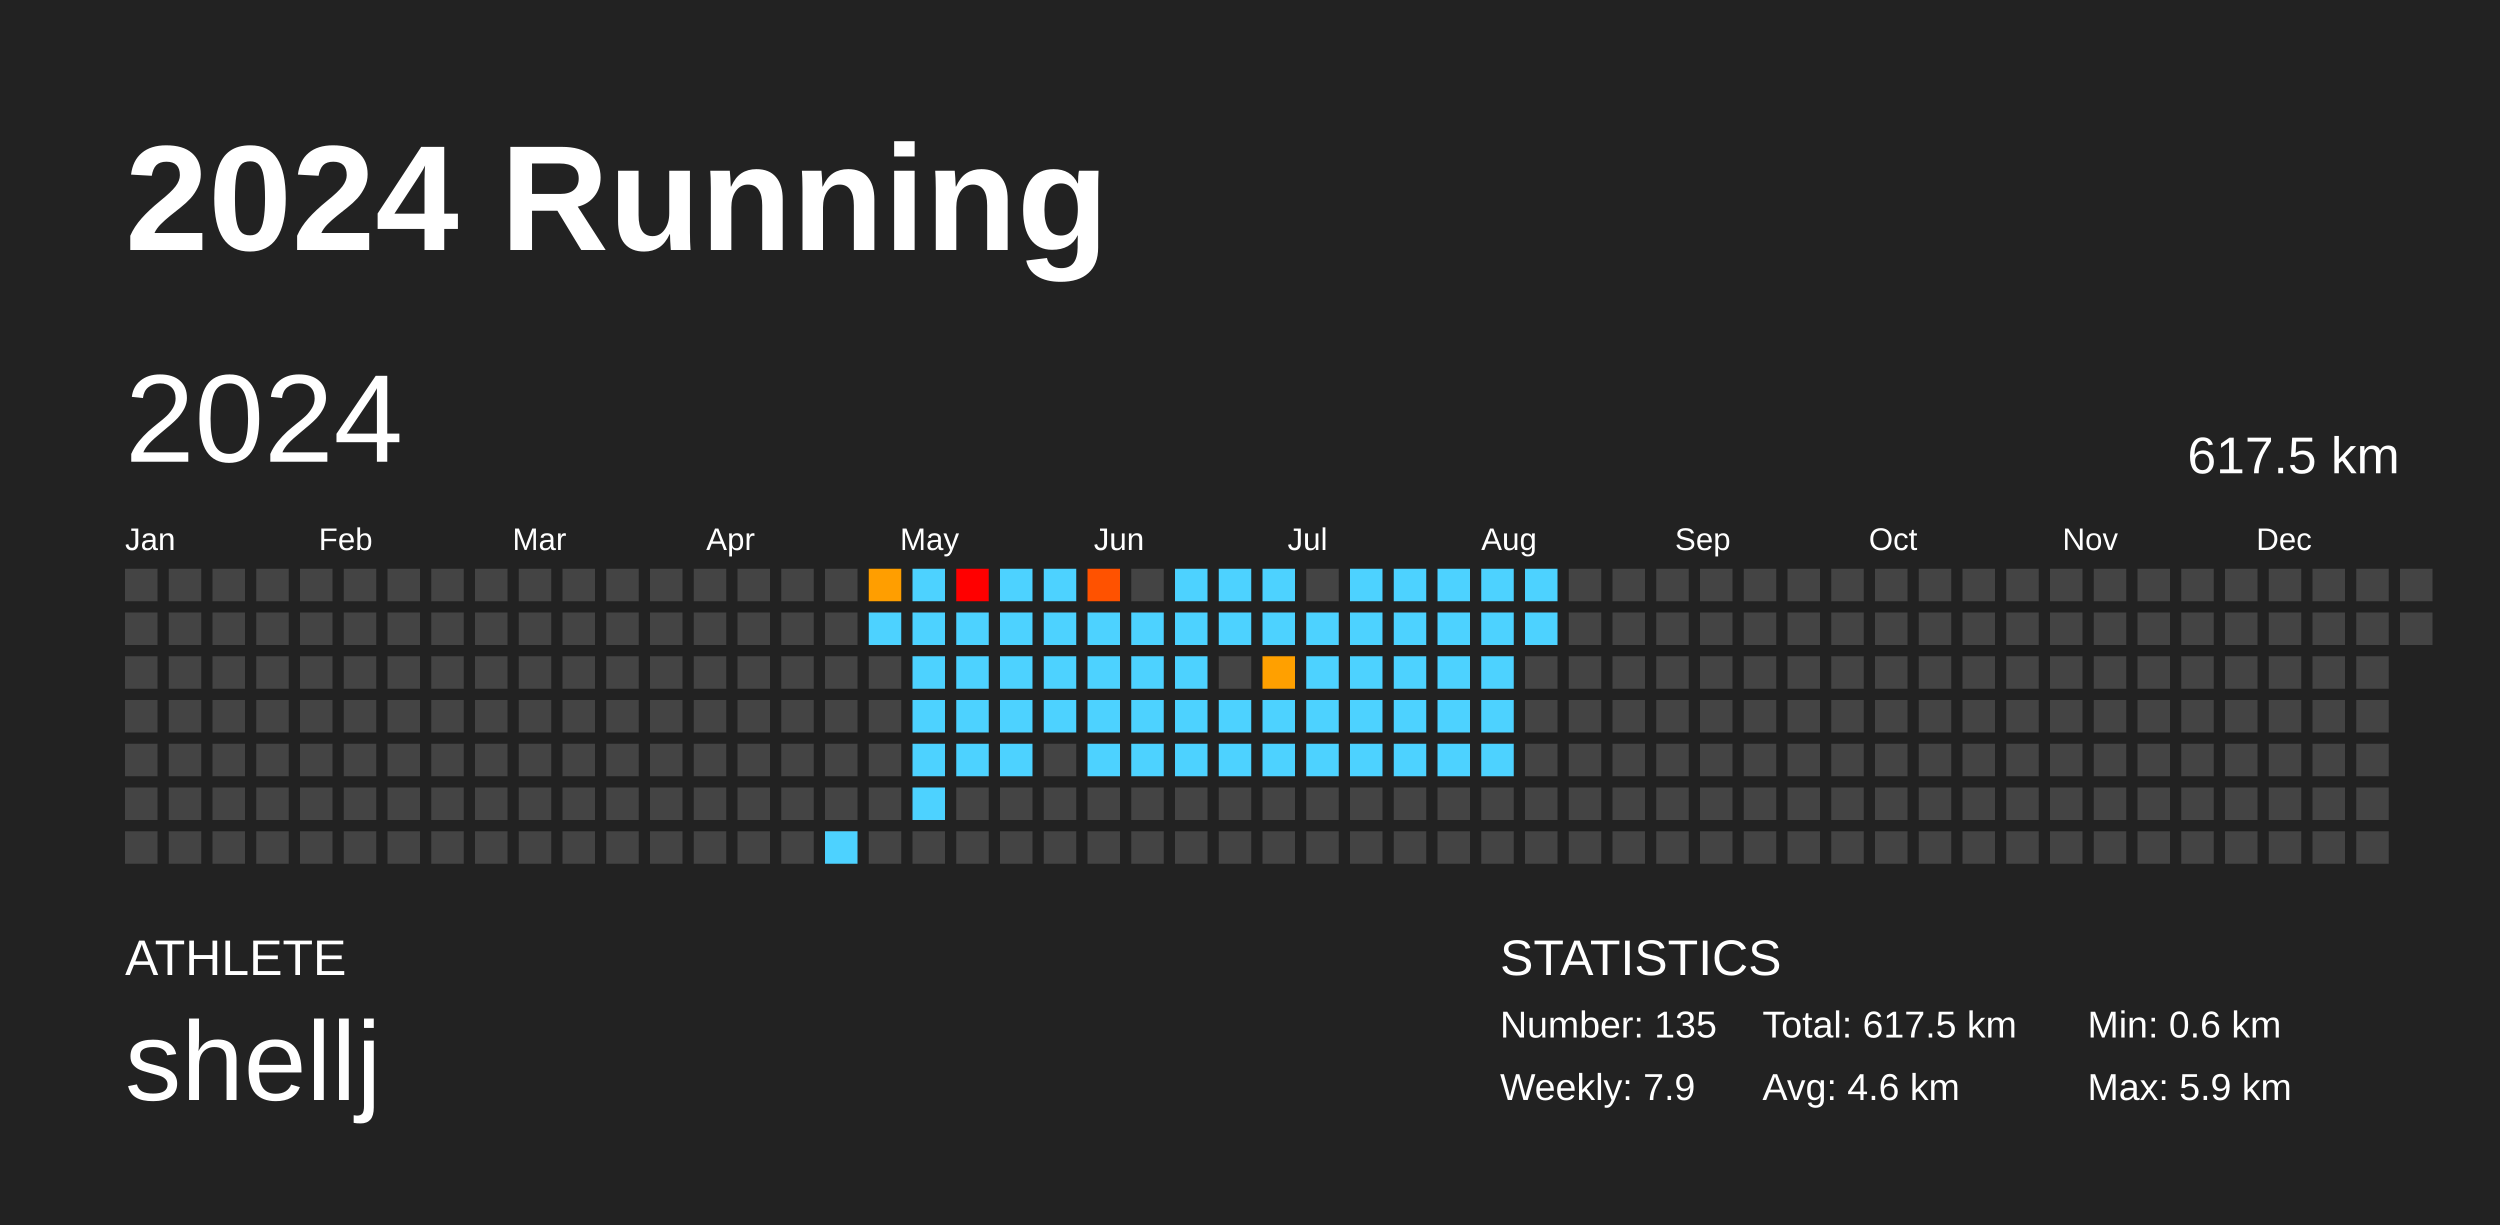
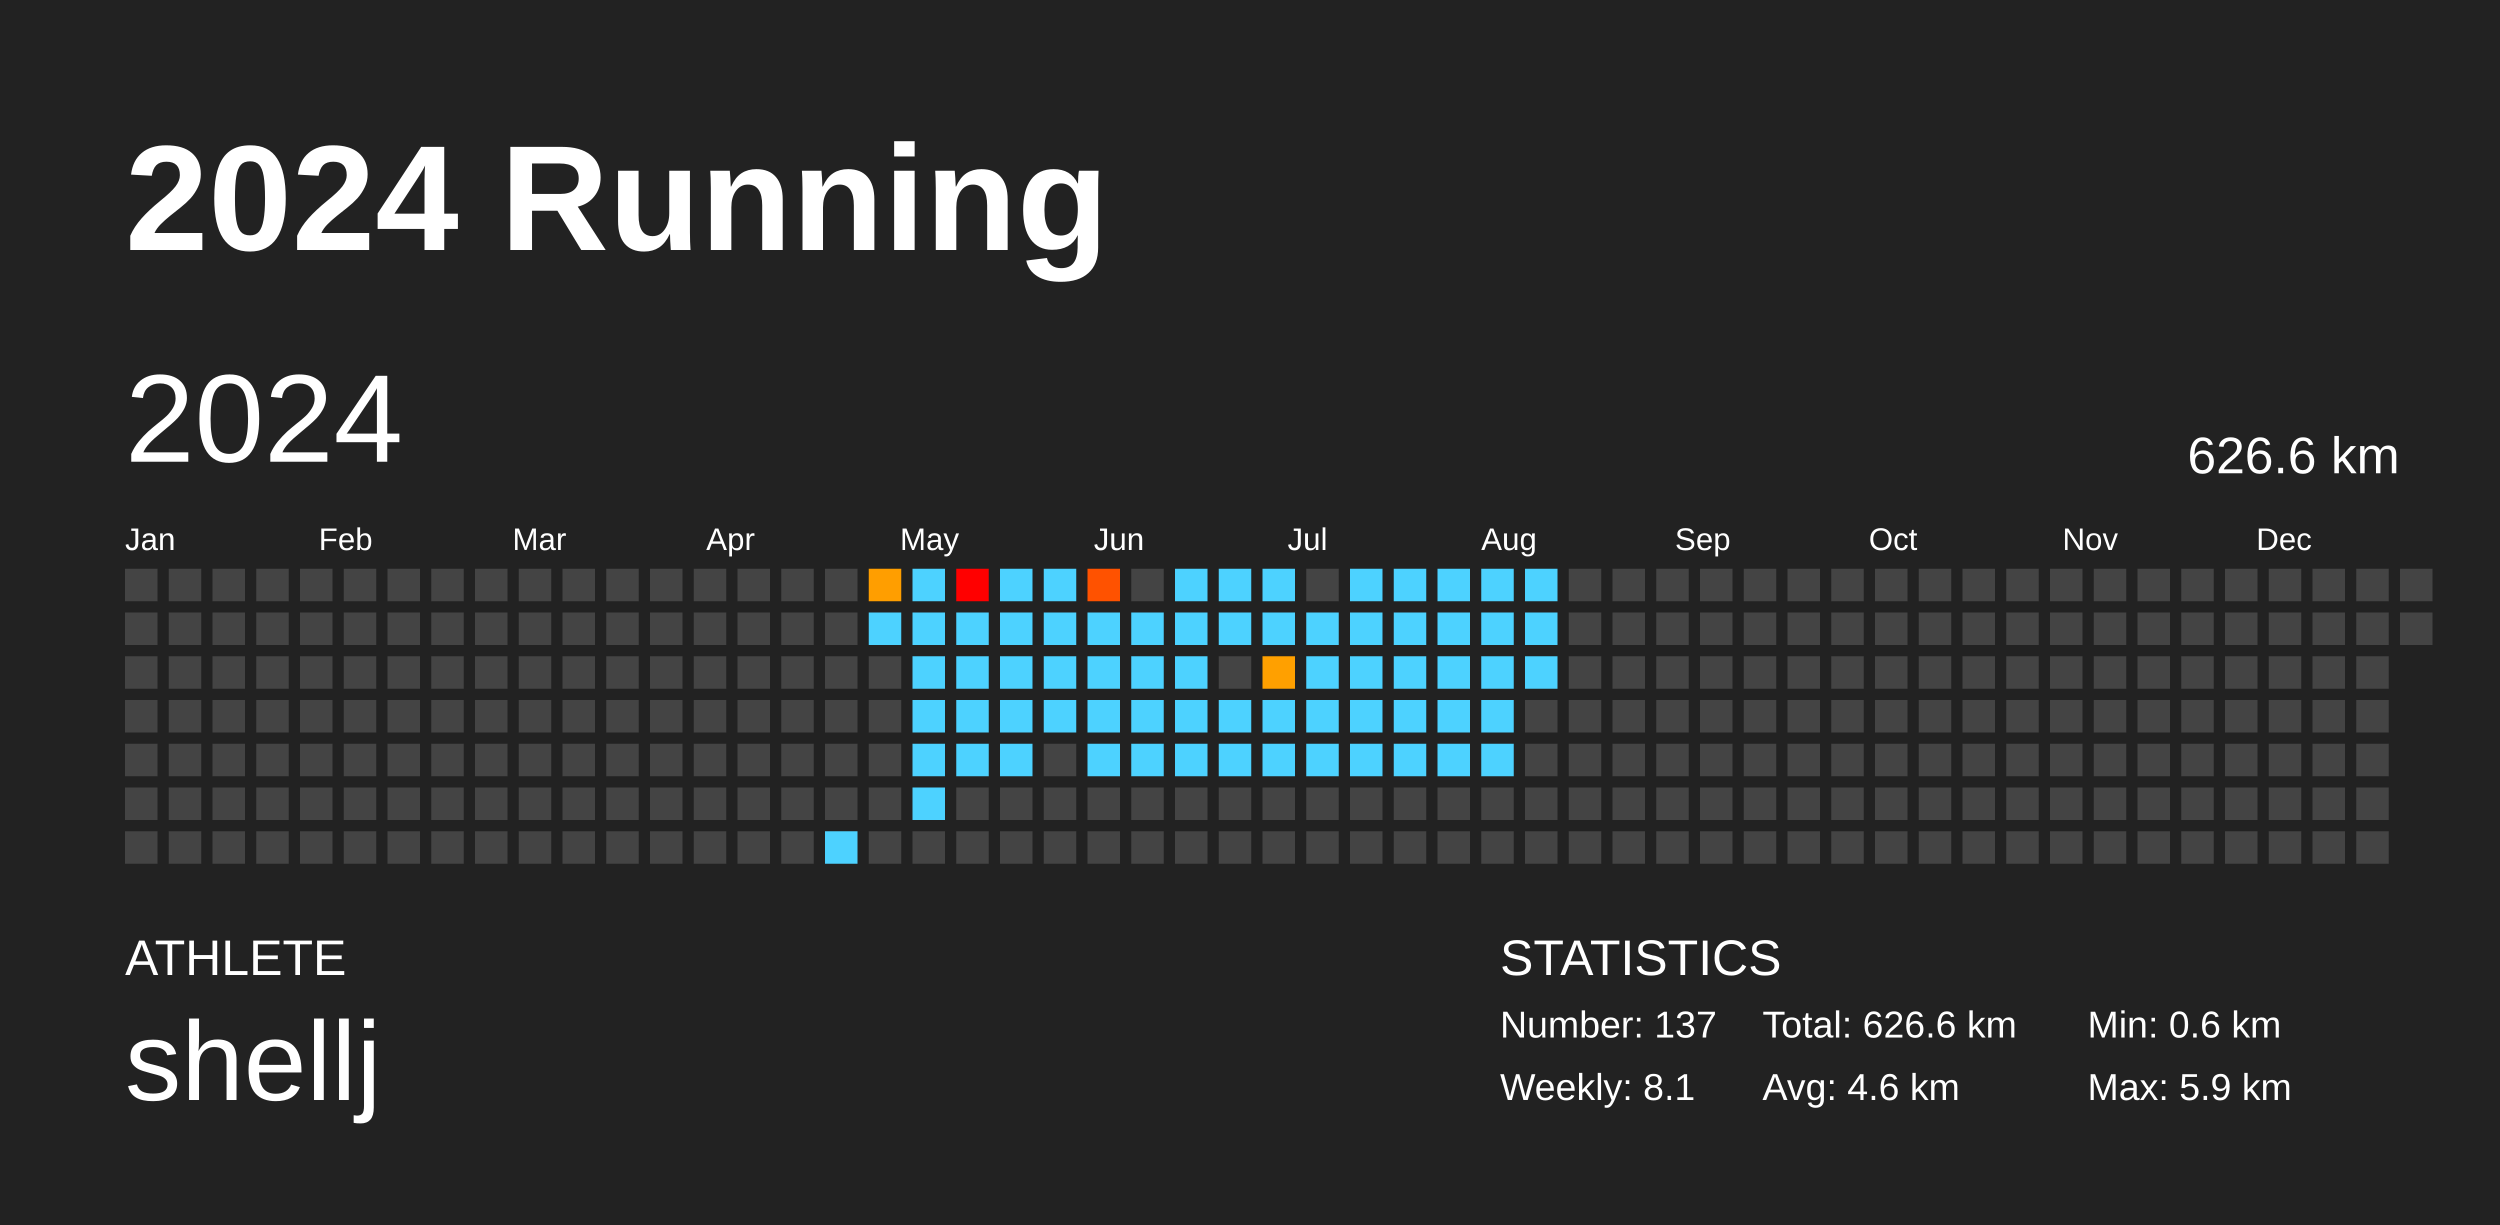
<svg xmlns="http://www.w3.org/2000/svg" baseProfile="full" height="98mm" version="1.1" viewBox="0,0,200,98" width="200mm">
  <defs />
  <rect fill="#222222" height="98" width="200" x="0" y="0" />
  <text fill="#FFFFFF" style="font-size:12px; font-family:Arial; font-weight:bold;" x="10" y="20">2024 Running</text>
  <text fill="#FFFFFF" style="font-size:4px; font-family:Arial" x="10" y="78">ATHLETE</text>
  <text fill="#FFFFFF" style="font-size:9px; font-family:Arial" x="10" y="88">shellj</text>
  <text fill="#FFFFFF" style="font-size:4px; font-family:Arial" x="120" y="78">STATISTICS</text>
-   <text fill="#FFFFFF" style="font-size:3px; font-family:Arial" x="120" y="83">Number: 135</text>
-   <text fill="#FFFFFF" style="font-size:3px; font-family:Arial" x="120" y="88">Weekly: 7.9</text>
-   <text fill="#FFFFFF" style="font-size:3px; font-family:Arial" x="141" y="83">Total: 617.5 km</text>
+   <text fill="#FFFFFF" style="font-size:3px; font-family:Arial" x="120" y="83">Number: 137</text>
+   <text fill="#FFFFFF" style="font-size:3px; font-family:Arial" x="120" y="88">Weekly: 8.1</text>
+   <text fill="#FFFFFF" style="font-size:3px; font-family:Arial" x="141" y="83">Total: 626.6 km</text>
  <text fill="#FFFFFF" style="font-size:3px; font-family:Arial" x="141" y="88">Avg: 4.6 km</text>
  <text fill="#FFFFFF" style="font-size:3px; font-family:Arial" x="167" y="83">Min: 0.6 km</text>
  <text fill="#FFFFFF" style="font-size:3px; font-family:Arial" x="167" y="88">Max: 5.9 km</text>
  <text dominant-baseline="hanging" fill="#FFFFFF" style="font-size:10.0px; font-family:Arial;" x="10" y="30">2024</text>
-   <text dominant-baseline="hanging" fill="#FFFFFF" style="font-size:4.125px; font-family:Arial;" x="175" y="35">617.5 km</text>
+   <text dominant-baseline="hanging" fill="#FFFFFF" style="font-size:4.125px; font-family:Arial;" x="175" y="35">626.6 km</text>
  <text fill="#FFFFFF" style="font-size:2.5px; font-family:Arial" x="10.0" y="44">Jan</text>
  <text fill="#FFFFFF" style="font-size:2.5px; font-family:Arial" x="25.5" y="44">Feb</text>
  <text fill="#FFFFFF" style="font-size:2.5px; font-family:Arial" x="41.0" y="44">Mar</text>
  <text fill="#FFFFFF" style="font-size:2.5px; font-family:Arial" x="56.5" y="44">Apr</text>
  <text fill="#FFFFFF" style="font-size:2.5px; font-family:Arial" x="72.0" y="44">May</text>
  <text fill="#FFFFFF" style="font-size:2.5px; font-family:Arial" x="87.5" y="44">Jun</text>
  <text fill="#FFFFFF" style="font-size:2.5px; font-family:Arial" x="103.0" y="44">Jul</text>
  <text fill="#FFFFFF" style="font-size:2.5px; font-family:Arial" x="118.5" y="44">Aug</text>
  <text fill="#FFFFFF" style="font-size:2.5px; font-family:Arial" x="134.0" y="44">Sep</text>
  <text fill="#FFFFFF" style="font-size:2.5px; font-family:Arial" x="149.5" y="44">Oct</text>
  <text fill="#FFFFFF" style="font-size:2.5px; font-family:Arial" x="165.0" y="44">Nov</text>
  <text fill="#FFFFFF" style="font-size:2.5px; font-family:Arial" x="180.5" y="44">Dec</text>
  <rect fill="#444444" height="2.6" width="2.6" x="10.0" y="45.5" />
  <rect fill="#444444" height="2.6" width="2.6" x="10.0" y="49.0" />
  <rect fill="#444444" height="2.6" width="2.6" x="10.0" y="52.5" />
  <rect fill="#444444" height="2.6" width="2.6" x="10.0" y="56.0" />
  <rect fill="#444444" height="2.6" width="2.6" x="10.0" y="59.5" />
  <rect fill="#444444" height="2.6" width="2.6" x="10.0" y="63.0" />
  <rect fill="#444444" height="2.6" width="2.6" x="10.0" y="66.5" />
  <rect fill="#444444" height="2.6" width="2.6" x="13.5" y="45.5" />
  <rect fill="#444444" height="2.6" width="2.6" x="13.5" y="49.0" />
  <rect fill="#444444" height="2.6" width="2.6" x="13.5" y="52.5" />
  <rect fill="#444444" height="2.6" width="2.6" x="13.5" y="56.0" />
  <rect fill="#444444" height="2.6" width="2.6" x="13.5" y="59.5" />
  <rect fill="#444444" height="2.6" width="2.6" x="13.5" y="63.0" />
  <rect fill="#444444" height="2.6" width="2.6" x="13.5" y="66.5" />
  <rect fill="#444444" height="2.6" width="2.6" x="17.0" y="45.5" />
  <rect fill="#444444" height="2.6" width="2.6" x="17.0" y="49.0" />
  <rect fill="#444444" height="2.6" width="2.6" x="17.0" y="52.5" />
  <rect fill="#444444" height="2.6" width="2.6" x="17.0" y="56.0" />
  <rect fill="#444444" height="2.6" width="2.6" x="17.0" y="59.5" />
  <rect fill="#444444" height="2.6" width="2.6" x="17.0" y="63.0" />
  <rect fill="#444444" height="2.6" width="2.6" x="17.0" y="66.5" />
  <rect fill="#444444" height="2.6" width="2.6" x="20.5" y="45.5" />
  <rect fill="#444444" height="2.6" width="2.6" x="20.5" y="49.0" />
  <rect fill="#444444" height="2.6" width="2.6" x="20.5" y="52.5" />
  <rect fill="#444444" height="2.6" width="2.6" x="20.5" y="56.0" />
  <rect fill="#444444" height="2.6" width="2.6" x="20.5" y="59.5" />
  <rect fill="#444444" height="2.6" width="2.6" x="20.5" y="63.0" />
  <rect fill="#444444" height="2.6" width="2.6" x="20.5" y="66.5" />
  <rect fill="#444444" height="2.6" width="2.6" x="24.0" y="45.5" />
  <rect fill="#444444" height="2.6" width="2.6" x="24.0" y="49.0" />
  <rect fill="#444444" height="2.6" width="2.6" x="24.0" y="52.5" />
  <rect fill="#444444" height="2.6" width="2.6" x="24.0" y="56.0" />
  <rect fill="#444444" height="2.6" width="2.6" x="24.0" y="59.5" />
  <rect fill="#444444" height="2.6" width="2.6" x="24.0" y="63.0" />
  <rect fill="#444444" height="2.6" width="2.6" x="24.0" y="66.5" />
  <rect fill="#444444" height="2.6" width="2.6" x="27.5" y="45.5" />
  <rect fill="#444444" height="2.6" width="2.6" x="27.5" y="49.0" />
  <rect fill="#444444" height="2.6" width="2.6" x="27.5" y="52.5" />
  <rect fill="#444444" height="2.6" width="2.6" x="27.5" y="56.0" />
  <rect fill="#444444" height="2.6" width="2.6" x="27.5" y="59.5" />
  <rect fill="#444444" height="2.6" width="2.6" x="27.5" y="63.0" />
  <rect fill="#444444" height="2.6" width="2.6" x="27.5" y="66.5" />
  <rect fill="#444444" height="2.6" width="2.6" x="31.0" y="45.5" />
  <rect fill="#444444" height="2.6" width="2.6" x="31.0" y="49.0" />
  <rect fill="#444444" height="2.6" width="2.6" x="31.0" y="52.5" />
  <rect fill="#444444" height="2.6" width="2.6" x="31.0" y="56.0" />
  <rect fill="#444444" height="2.6" width="2.6" x="31.0" y="59.5" />
  <rect fill="#444444" height="2.6" width="2.6" x="31.0" y="63.0" />
  <rect fill="#444444" height="2.6" width="2.6" x="31.0" y="66.5" />
  <rect fill="#444444" height="2.6" width="2.6" x="34.5" y="45.5" />
  <rect fill="#444444" height="2.6" width="2.6" x="34.5" y="49.0" />
  <rect fill="#444444" height="2.6" width="2.6" x="34.5" y="52.5" />
  <rect fill="#444444" height="2.6" width="2.6" x="34.5" y="56.0" />
  <rect fill="#444444" height="2.6" width="2.6" x="34.5" y="59.5" />
  <rect fill="#444444" height="2.6" width="2.6" x="34.5" y="63.0" />
  <rect fill="#444444" height="2.6" width="2.6" x="34.5" y="66.5" />
  <rect fill="#444444" height="2.6" width="2.6" x="38.0" y="45.5" />
  <rect fill="#444444" height="2.6" width="2.6" x="38.0" y="49.0" />
  <rect fill="#444444" height="2.6" width="2.6" x="38.0" y="52.5" />
  <rect fill="#444444" height="2.6" width="2.6" x="38.0" y="56.0" />
  <rect fill="#444444" height="2.6" width="2.6" x="38.0" y="59.5" />
  <rect fill="#444444" height="2.6" width="2.6" x="38.0" y="63.0" />
  <rect fill="#444444" height="2.6" width="2.6" x="38.0" y="66.5" />
  <rect fill="#444444" height="2.6" width="2.6" x="41.5" y="45.5" />
  <rect fill="#444444" height="2.6" width="2.6" x="41.5" y="49.0" />
  <rect fill="#444444" height="2.6" width="2.6" x="41.5" y="52.5" />
  <rect fill="#444444" height="2.6" width="2.6" x="41.5" y="56.0" />
  <rect fill="#444444" height="2.6" width="2.6" x="41.5" y="59.5" />
  <rect fill="#444444" height="2.6" width="2.6" x="41.5" y="63.0" />
  <rect fill="#444444" height="2.6" width="2.6" x="41.5" y="66.5" />
  <rect fill="#444444" height="2.6" width="2.6" x="45.0" y="45.5" />
  <rect fill="#444444" height="2.6" width="2.6" x="45.0" y="49.0" />
  <rect fill="#444444" height="2.6" width="2.6" x="45.0" y="52.5" />
  <rect fill="#444444" height="2.6" width="2.6" x="45.0" y="56.0" />
  <rect fill="#444444" height="2.6" width="2.6" x="45.0" y="59.5" />
  <rect fill="#444444" height="2.6" width="2.6" x="45.0" y="63.0" />
  <rect fill="#444444" height="2.6" width="2.6" x="45.0" y="66.5" />
  <rect fill="#444444" height="2.6" width="2.6" x="48.5" y="45.5" />
  <rect fill="#444444" height="2.6" width="2.6" x="48.5" y="49.0" />
  <rect fill="#444444" height="2.6" width="2.6" x="48.5" y="52.5" />
  <rect fill="#444444" height="2.6" width="2.6" x="48.5" y="56.0" />
  <rect fill="#444444" height="2.6" width="2.6" x="48.5" y="59.5" />
  <rect fill="#444444" height="2.6" width="2.6" x="48.5" y="63.0" />
  <rect fill="#444444" height="2.6" width="2.6" x="48.5" y="66.5" />
  <rect fill="#444444" height="2.6" width="2.6" x="52.0" y="45.5" />
  <rect fill="#444444" height="2.6" width="2.6" x="52.0" y="49.0" />
  <rect fill="#444444" height="2.6" width="2.6" x="52.0" y="52.5" />
  <rect fill="#444444" height="2.6" width="2.6" x="52.0" y="56.0" />
  <rect fill="#444444" height="2.6" width="2.6" x="52.0" y="59.5" />
  <rect fill="#444444" height="2.6" width="2.6" x="52.0" y="63.0" />
  <rect fill="#444444" height="2.6" width="2.6" x="52.0" y="66.5" />
  <rect fill="#444444" height="2.6" width="2.6" x="55.5" y="45.5" />
  <rect fill="#444444" height="2.6" width="2.6" x="55.5" y="49.0" />
  <rect fill="#444444" height="2.6" width="2.6" x="55.5" y="52.5" />
  <rect fill="#444444" height="2.6" width="2.6" x="55.5" y="56.0" />
  <rect fill="#444444" height="2.6" width="2.6" x="55.5" y="59.5" />
  <rect fill="#444444" height="2.6" width="2.6" x="55.5" y="63.0" />
  <rect fill="#444444" height="2.6" width="2.6" x="55.5" y="66.5" />
  <rect fill="#444444" height="2.6" width="2.6" x="59.0" y="45.5" />
  <rect fill="#444444" height="2.6" width="2.6" x="59.0" y="49.0" />
  <rect fill="#444444" height="2.6" width="2.6" x="59.0" y="52.5" />
  <rect fill="#444444" height="2.6" width="2.6" x="59.0" y="56.0" />
  <rect fill="#444444" height="2.6" width="2.6" x="59.0" y="59.5" />
  <rect fill="#444444" height="2.6" width="2.6" x="59.0" y="63.0" />
  <rect fill="#444444" height="2.6" width="2.6" x="59.0" y="66.5" />
  <rect fill="#444444" height="2.6" width="2.6" x="62.5" y="45.5" />
  <rect fill="#444444" height="2.6" width="2.6" x="62.5" y="49.0" />
  <rect fill="#444444" height="2.6" width="2.6" x="62.5" y="52.5" />
  <rect fill="#444444" height="2.6" width="2.6" x="62.5" y="56.0" />
  <rect fill="#444444" height="2.6" width="2.6" x="62.5" y="59.5" />
  <rect fill="#444444" height="2.6" width="2.6" x="62.5" y="63.0" />
  <rect fill="#444444" height="2.6" width="2.6" x="62.5" y="66.5" />
  <rect fill="#444444" height="2.6" width="2.6" x="66.0" y="45.5" />
  <rect fill="#444444" height="2.6" width="2.6" x="66.0" y="49.0" />
  <rect fill="#444444" height="2.6" width="2.6" x="66.0" y="52.5" />
  <rect fill="#444444" height="2.6" width="2.6" x="66.0" y="56.0" />
  <rect fill="#444444" height="2.6" width="2.6" x="66.0" y="59.5" />
  <rect fill="#444444" height="2.6" width="2.6" x="66.0" y="63.0" />
  <rect fill="#4dd2ff" height="2.6" width="2.6" x="66.0" y="66.5" />
  <rect fill="#ff9e00" height="2.6" width="2.6" x="69.5" y="45.5" />
  <rect fill="#4dd2ff" height="2.6" width="2.6" x="69.5" y="49.0" />
  <rect fill="#444444" height="2.6" width="2.6" x="69.5" y="52.5" />
  <rect fill="#444444" height="2.6" width="2.6" x="69.5" y="56.0" />
  <rect fill="#444444" height="2.6" width="2.6" x="69.5" y="59.5" />
  <rect fill="#444444" height="2.6" width="2.6" x="69.5" y="63.0" />
  <rect fill="#444444" height="2.6" width="2.6" x="69.5" y="66.5" />
  <rect fill="#4dd2ff" height="2.6" width="2.6" x="73.0" y="45.5" />
  <rect fill="#4dd2ff" height="2.6" width="2.6" x="73.0" y="49.0" />
  <rect fill="#4dd2ff" height="2.6" width="2.6" x="73.0" y="52.5" />
  <rect fill="#4dd2ff" height="2.6" width="2.6" x="73.0" y="56.0" />
  <rect fill="#4dd2ff" height="2.6" width="2.6" x="73.0" y="59.5" />
  <rect fill="#4dd2ff" height="2.6" width="2.6" x="73.0" y="63.0" />
  <rect fill="#444444" height="2.6" width="2.6" x="73.0" y="66.5" />
  <rect fill="red" height="2.6" width="2.6" x="76.5" y="45.5" />
  <rect fill="#4dd2ff" height="2.6" width="2.6" x="76.5" y="49.0" />
  <rect fill="#4dd2ff" height="2.6" width="2.6" x="76.5" y="52.5" />
  <rect fill="#4dd2ff" height="2.6" width="2.6" x="76.5" y="56.0" />
  <rect fill="#4dd2ff" height="2.6" width="2.6" x="76.5" y="59.5" />
  <rect fill="#444444" height="2.6" width="2.6" x="76.5" y="63.0" />
  <rect fill="#444444" height="2.6" width="2.6" x="76.5" y="66.5" />
  <rect fill="#4dd2ff" height="2.6" width="2.6" x="80.0" y="45.5" />
  <rect fill="#4dd2ff" height="2.6" width="2.6" x="80.0" y="49.0" />
  <rect fill="#4dd2ff" height="2.6" width="2.6" x="80.0" y="52.5" />
  <rect fill="#4dd2ff" height="2.6" width="2.6" x="80.0" y="56.0" />
  <rect fill="#4dd2ff" height="2.6" width="2.6" x="80.0" y="59.5" />
  <rect fill="#444444" height="2.6" width="2.6" x="80.0" y="63.0" />
  <rect fill="#444444" height="2.6" width="2.6" x="80.0" y="66.5" />
  <rect fill="#4dd2ff" height="2.6" width="2.6" x="83.5" y="45.5" />
  <rect fill="#4dd2ff" height="2.6" width="2.6" x="83.5" y="49.0" />
  <rect fill="#4dd2ff" height="2.6" width="2.6" x="83.5" y="52.5" />
  <rect fill="#4dd2ff" height="2.6" width="2.6" x="83.5" y="56.0" />
  <rect fill="#444444" height="2.6" width="2.6" x="83.5" y="59.5" />
  <rect fill="#444444" height="2.6" width="2.6" x="83.5" y="63.0" />
  <rect fill="#444444" height="2.6" width="2.6" x="83.5" y="66.5" />
  <rect fill="#ff5200" height="2.6" width="2.6" x="87.0" y="45.5" />
  <rect fill="#4dd2ff" height="2.6" width="2.6" x="87.0" y="49.0" />
  <rect fill="#4dd2ff" height="2.6" width="2.6" x="87.0" y="52.5" />
  <rect fill="#4dd2ff" height="2.6" width="2.6" x="87.0" y="56.0" />
  <rect fill="#4dd2ff" height="2.6" width="2.6" x="87.0" y="59.5" />
  <rect fill="#444444" height="2.6" width="2.6" x="87.0" y="63.0" />
  <rect fill="#444444" height="2.6" width="2.6" x="87.0" y="66.5" />
  <rect fill="#444444" height="2.6" width="2.6" x="90.5" y="45.5" />
  <rect fill="#4dd2ff" height="2.6" width="2.6" x="90.5" y="49.0" />
  <rect fill="#4dd2ff" height="2.6" width="2.6" x="90.5" y="52.5" />
  <rect fill="#4dd2ff" height="2.6" width="2.6" x="90.5" y="56.0" />
  <rect fill="#4dd2ff" height="2.6" width="2.6" x="90.5" y="59.5" />
  <rect fill="#444444" height="2.6" width="2.6" x="90.5" y="63.0" />
  <rect fill="#444444" height="2.6" width="2.6" x="90.5" y="66.5" />
  <rect fill="#4dd2ff" height="2.6" width="2.6" x="94.0" y="45.5" />
  <rect fill="#4dd2ff" height="2.6" width="2.6" x="94.0" y="49.0" />
  <rect fill="#4dd2ff" height="2.6" width="2.6" x="94.0" y="52.5" />
  <rect fill="#4dd2ff" height="2.6" width="2.6" x="94.0" y="56.0" />
  <rect fill="#4dd2ff" height="2.6" width="2.6" x="94.0" y="59.5" />
  <rect fill="#444444" height="2.6" width="2.6" x="94.0" y="63.0" />
  <rect fill="#444444" height="2.6" width="2.6" x="94.0" y="66.5" />
  <rect fill="#4dd2ff" height="2.6" width="2.6" x="97.5" y="45.5" />
  <rect fill="#4dd2ff" height="2.6" width="2.6" x="97.5" y="49.0" />
  <rect fill="#444444" height="2.6" width="2.6" x="97.5" y="52.5" />
  <rect fill="#4dd2ff" height="2.6" width="2.6" x="97.5" y="56.0" />
  <rect fill="#4dd2ff" height="2.6" width="2.6" x="97.5" y="59.5" />
  <rect fill="#444444" height="2.6" width="2.6" x="97.5" y="63.0" />
  <rect fill="#444444" height="2.6" width="2.6" x="97.5" y="66.5" />
  <rect fill="#4dd2ff" height="2.6" width="2.6" x="101.0" y="45.5" />
  <rect fill="#4dd2ff" height="2.6" width="2.6" x="101.0" y="49.0" />
  <rect fill="#ffa000" height="2.6" width="2.6" x="101.0" y="52.5" />
  <rect fill="#4dd2ff" height="2.6" width="2.6" x="101.0" y="56.0" />
  <rect fill="#4dd2ff" height="2.6" width="2.6" x="101.0" y="59.5" />
  <rect fill="#444444" height="2.6" width="2.6" x="101.0" y="63.0" />
  <rect fill="#444444" height="2.6" width="2.6" x="101.0" y="66.5" />
  <rect fill="#444444" height="2.6" width="2.6" x="104.5" y="45.5" />
  <rect fill="#4dd2ff" height="2.6" width="2.6" x="104.5" y="49.0" />
  <rect fill="#4dd2ff" height="2.6" width="2.6" x="104.5" y="52.5" />
  <rect fill="#4dd2ff" height="2.6" width="2.6" x="104.5" y="56.0" />
  <rect fill="#4dd2ff" height="2.6" width="2.6" x="104.5" y="59.5" />
  <rect fill="#444444" height="2.6" width="2.6" x="104.5" y="63.0" />
  <rect fill="#444444" height="2.6" width="2.6" x="104.5" y="66.5" />
  <rect fill="#4dd2ff" height="2.6" width="2.6" x="108.0" y="45.5" />
  <rect fill="#4dd2ff" height="2.6" width="2.6" x="108.0" y="49.0" />
  <rect fill="#4dd2ff" height="2.6" width="2.6" x="108.0" y="52.5" />
  <rect fill="#4dd2ff" height="2.6" width="2.6" x="108.0" y="56.0" />
  <rect fill="#4dd2ff" height="2.6" width="2.6" x="108.0" y="59.5" />
  <rect fill="#444444" height="2.6" width="2.6" x="108.0" y="63.0" />
  <rect fill="#444444" height="2.6" width="2.6" x="108.0" y="66.5" />
  <rect fill="#4dd2ff" height="2.6" width="2.6" x="111.5" y="45.5" />
  <rect fill="#4dd2ff" height="2.6" width="2.6" x="111.5" y="49.0" />
  <rect fill="#4dd2ff" height="2.6" width="2.6" x="111.5" y="52.5" />
  <rect fill="#4dd2ff" height="2.6" width="2.6" x="111.5" y="56.0" />
  <rect fill="#4dd2ff" height="2.6" width="2.6" x="111.5" y="59.5" />
  <rect fill="#444444" height="2.6" width="2.6" x="111.5" y="63.0" />
  <rect fill="#444444" height="2.6" width="2.6" x="111.5" y="66.5" />
  <rect fill="#4dd2ff" height="2.6" width="2.6" x="115.0" y="45.5" />
  <rect fill="#4dd2ff" height="2.6" width="2.6" x="115.0" y="49.0" />
  <rect fill="#4dd2ff" height="2.6" width="2.6" x="115.0" y="52.5" />
  <rect fill="#4dd2ff" height="2.6" width="2.6" x="115.0" y="56.0" />
  <rect fill="#4dd2ff" height="2.6" width="2.6" x="115.0" y="59.5" />
  <rect fill="#444444" height="2.6" width="2.6" x="115.0" y="63.0" />
  <rect fill="#444444" height="2.6" width="2.6" x="115.0" y="66.5" />
  <rect fill="#4dd2ff" height="2.6" width="2.6" x="118.5" y="45.5" />
  <rect fill="#4dd2ff" height="2.6" width="2.6" x="118.5" y="49.0" />
  <rect fill="#4dd2ff" height="2.6" width="2.6" x="118.5" y="52.5" />
  <rect fill="#4dd2ff" height="2.6" width="2.6" x="118.5" y="56.0" />
  <rect fill="#4dd2ff" height="2.6" width="2.6" x="118.5" y="59.5" />
  <rect fill="#444444" height="2.6" width="2.6" x="118.5" y="63.0" />
  <rect fill="#444444" height="2.6" width="2.6" x="118.5" y="66.5" />
  <rect fill="#4dd2ff" height="2.6" width="2.6" x="122.0" y="45.5" />
  <rect fill="#4dd2ff" height="2.6" width="2.6" x="122.0" y="49.0" />
-   <rect fill="#444444" height="2.6" width="2.6" x="122.0" y="52.5" />
+   <rect fill="#4dd2ff" height="2.6" width="2.6" x="122.0" y="52.5" />
  <rect fill="#444444" height="2.6" width="2.6" x="122.0" y="56.0" />
  <rect fill="#444444" height="2.6" width="2.6" x="122.0" y="59.5" />
  <rect fill="#444444" height="2.6" width="2.6" x="122.0" y="63.0" />
  <rect fill="#444444" height="2.6" width="2.6" x="122.0" y="66.5" />
  <rect fill="#444444" height="2.6" width="2.6" x="125.5" y="45.5" />
  <rect fill="#444444" height="2.6" width="2.6" x="125.5" y="49.0" />
  <rect fill="#444444" height="2.6" width="2.6" x="125.5" y="52.5" />
  <rect fill="#444444" height="2.6" width="2.6" x="125.5" y="56.0" />
  <rect fill="#444444" height="2.6" width="2.6" x="125.5" y="59.5" />
  <rect fill="#444444" height="2.6" width="2.6" x="125.5" y="63.0" />
  <rect fill="#444444" height="2.6" width="2.6" x="125.5" y="66.5" />
  <rect fill="#444444" height="2.6" width="2.6" x="129.0" y="45.5" />
  <rect fill="#444444" height="2.6" width="2.6" x="129.0" y="49.0" />
  <rect fill="#444444" height="2.6" width="2.6" x="129.0" y="52.5" />
  <rect fill="#444444" height="2.6" width="2.6" x="129.0" y="56.0" />
  <rect fill="#444444" height="2.6" width="2.6" x="129.0" y="59.5" />
  <rect fill="#444444" height="2.6" width="2.6" x="129.0" y="63.0" />
  <rect fill="#444444" height="2.6" width="2.6" x="129.0" y="66.5" />
  <rect fill="#444444" height="2.6" width="2.6" x="132.5" y="45.5" />
  <rect fill="#444444" height="2.6" width="2.6" x="132.5" y="49.0" />
  <rect fill="#444444" height="2.6" width="2.6" x="132.5" y="52.5" />
  <rect fill="#444444" height="2.6" width="2.6" x="132.5" y="56.0" />
  <rect fill="#444444" height="2.6" width="2.6" x="132.5" y="59.5" />
  <rect fill="#444444" height="2.6" width="2.6" x="132.5" y="63.0" />
  <rect fill="#444444" height="2.6" width="2.6" x="132.5" y="66.5" />
  <rect fill="#444444" height="2.6" width="2.6" x="136.0" y="45.5" />
  <rect fill="#444444" height="2.6" width="2.6" x="136.0" y="49.0" />
  <rect fill="#444444" height="2.6" width="2.6" x="136.0" y="52.5" />
  <rect fill="#444444" height="2.6" width="2.6" x="136.0" y="56.0" />
  <rect fill="#444444" height="2.6" width="2.6" x="136.0" y="59.5" />
  <rect fill="#444444" height="2.6" width="2.6" x="136.0" y="63.0" />
  <rect fill="#444444" height="2.6" width="2.6" x="136.0" y="66.5" />
  <rect fill="#444444" height="2.6" width="2.6" x="139.5" y="45.5" />
  <rect fill="#444444" height="2.6" width="2.6" x="139.5" y="49.0" />
  <rect fill="#444444" height="2.6" width="2.6" x="139.5" y="52.5" />
  <rect fill="#444444" height="2.6" width="2.6" x="139.5" y="56.0" />
  <rect fill="#444444" height="2.6" width="2.6" x="139.5" y="59.5" />
  <rect fill="#444444" height="2.6" width="2.6" x="139.5" y="63.0" />
  <rect fill="#444444" height="2.6" width="2.6" x="139.5" y="66.5" />
  <rect fill="#444444" height="2.6" width="2.6" x="143.0" y="45.5" />
  <rect fill="#444444" height="2.6" width="2.6" x="143.0" y="49.0" />
  <rect fill="#444444" height="2.6" width="2.6" x="143.0" y="52.5" />
  <rect fill="#444444" height="2.6" width="2.6" x="143.0" y="56.0" />
  <rect fill="#444444" height="2.6" width="2.6" x="143.0" y="59.5" />
  <rect fill="#444444" height="2.6" width="2.6" x="143.0" y="63.0" />
  <rect fill="#444444" height="2.6" width="2.6" x="143.0" y="66.5" />
  <rect fill="#444444" height="2.6" width="2.6" x="146.5" y="45.5" />
  <rect fill="#444444" height="2.6" width="2.6" x="146.5" y="49.0" />
  <rect fill="#444444" height="2.6" width="2.6" x="146.5" y="52.5" />
  <rect fill="#444444" height="2.6" width="2.6" x="146.5" y="56.0" />
  <rect fill="#444444" height="2.6" width="2.6" x="146.5" y="59.5" />
  <rect fill="#444444" height="2.6" width="2.6" x="146.5" y="63.0" />
  <rect fill="#444444" height="2.6" width="2.6" x="146.5" y="66.5" />
  <rect fill="#444444" height="2.6" width="2.6" x="150.0" y="45.5" />
  <rect fill="#444444" height="2.6" width="2.6" x="150.0" y="49.0" />
  <rect fill="#444444" height="2.6" width="2.6" x="150.0" y="52.5" />
  <rect fill="#444444" height="2.6" width="2.6" x="150.0" y="56.0" />
  <rect fill="#444444" height="2.6" width="2.6" x="150.0" y="59.5" />
  <rect fill="#444444" height="2.6" width="2.6" x="150.0" y="63.0" />
  <rect fill="#444444" height="2.6" width="2.6" x="150.0" y="66.5" />
  <rect fill="#444444" height="2.6" width="2.6" x="153.5" y="45.5" />
  <rect fill="#444444" height="2.6" width="2.6" x="153.5" y="49.0" />
  <rect fill="#444444" height="2.6" width="2.6" x="153.5" y="52.5" />
  <rect fill="#444444" height="2.6" width="2.6" x="153.5" y="56.0" />
  <rect fill="#444444" height="2.6" width="2.6" x="153.5" y="59.5" />
  <rect fill="#444444" height="2.6" width="2.6" x="153.5" y="63.0" />
  <rect fill="#444444" height="2.6" width="2.6" x="153.5" y="66.5" />
  <rect fill="#444444" height="2.6" width="2.6" x="157.0" y="45.5" />
  <rect fill="#444444" height="2.6" width="2.6" x="157.0" y="49.0" />
  <rect fill="#444444" height="2.6" width="2.6" x="157.0" y="52.5" />
  <rect fill="#444444" height="2.6" width="2.6" x="157.0" y="56.0" />
  <rect fill="#444444" height="2.6" width="2.6" x="157.0" y="59.5" />
  <rect fill="#444444" height="2.6" width="2.6" x="157.0" y="63.0" />
  <rect fill="#444444" height="2.6" width="2.6" x="157.0" y="66.5" />
  <rect fill="#444444" height="2.6" width="2.6" x="160.5" y="45.5" />
  <rect fill="#444444" height="2.6" width="2.6" x="160.5" y="49.0" />
  <rect fill="#444444" height="2.6" width="2.6" x="160.5" y="52.5" />
  <rect fill="#444444" height="2.6" width="2.6" x="160.5" y="56.0" />
  <rect fill="#444444" height="2.6" width="2.6" x="160.5" y="59.5" />
  <rect fill="#444444" height="2.6" width="2.6" x="160.5" y="63.0" />
  <rect fill="#444444" height="2.6" width="2.6" x="160.5" y="66.5" />
  <rect fill="#444444" height="2.6" width="2.6" x="164.0" y="45.5" />
  <rect fill="#444444" height="2.6" width="2.6" x="164.0" y="49.0" />
  <rect fill="#444444" height="2.6" width="2.6" x="164.0" y="52.5" />
  <rect fill="#444444" height="2.6" width="2.6" x="164.0" y="56.0" />
  <rect fill="#444444" height="2.6" width="2.6" x="164.0" y="59.5" />
  <rect fill="#444444" height="2.6" width="2.6" x="164.0" y="63.0" />
  <rect fill="#444444" height="2.6" width="2.6" x="164.0" y="66.5" />
  <rect fill="#444444" height="2.6" width="2.6" x="167.5" y="45.5" />
  <rect fill="#444444" height="2.6" width="2.6" x="167.5" y="49.0" />
  <rect fill="#444444" height="2.6" width="2.6" x="167.5" y="52.5" />
  <rect fill="#444444" height="2.6" width="2.6" x="167.5" y="56.0" />
  <rect fill="#444444" height="2.6" width="2.6" x="167.5" y="59.5" />
  <rect fill="#444444" height="2.6" width="2.6" x="167.5" y="63.0" />
  <rect fill="#444444" height="2.6" width="2.6" x="167.5" y="66.5" />
  <rect fill="#444444" height="2.6" width="2.6" x="171.0" y="45.5" />
  <rect fill="#444444" height="2.6" width="2.6" x="171.0" y="49.0" />
  <rect fill="#444444" height="2.6" width="2.6" x="171.0" y="52.5" />
  <rect fill="#444444" height="2.6" width="2.6" x="171.0" y="56.0" />
  <rect fill="#444444" height="2.6" width="2.6" x="171.0" y="59.5" />
  <rect fill="#444444" height="2.6" width="2.6" x="171.0" y="63.0" />
  <rect fill="#444444" height="2.6" width="2.6" x="171.0" y="66.5" />
  <rect fill="#444444" height="2.6" width="2.6" x="174.5" y="45.5" />
  <rect fill="#444444" height="2.6" width="2.6" x="174.5" y="49.0" />
  <rect fill="#444444" height="2.6" width="2.6" x="174.5" y="52.5" />
  <rect fill="#444444" height="2.6" width="2.6" x="174.5" y="56.0" />
  <rect fill="#444444" height="2.6" width="2.6" x="174.5" y="59.5" />
  <rect fill="#444444" height="2.6" width="2.6" x="174.5" y="63.0" />
  <rect fill="#444444" height="2.6" width="2.6" x="174.5" y="66.5" />
  <rect fill="#444444" height="2.6" width="2.6" x="178.0" y="45.5" />
  <rect fill="#444444" height="2.6" width="2.6" x="178.0" y="49.0" />
  <rect fill="#444444" height="2.6" width="2.6" x="178.0" y="52.5" />
  <rect fill="#444444" height="2.6" width="2.6" x="178.0" y="56.0" />
  <rect fill="#444444" height="2.6" width="2.6" x="178.0" y="59.5" />
  <rect fill="#444444" height="2.6" width="2.6" x="178.0" y="63.0" />
  <rect fill="#444444" height="2.6" width="2.6" x="178.0" y="66.5" />
  <rect fill="#444444" height="2.6" width="2.6" x="181.5" y="45.5" />
  <rect fill="#444444" height="2.6" width="2.6" x="181.5" y="49.0" />
  <rect fill="#444444" height="2.6" width="2.6" x="181.5" y="52.5" />
  <rect fill="#444444" height="2.6" width="2.6" x="181.5" y="56.0" />
  <rect fill="#444444" height="2.6" width="2.6" x="181.5" y="59.5" />
  <rect fill="#444444" height="2.6" width="2.6" x="181.5" y="63.0" />
  <rect fill="#444444" height="2.6" width="2.6" x="181.5" y="66.5" />
  <rect fill="#444444" height="2.6" width="2.6" x="185.0" y="45.5" />
  <rect fill="#444444" height="2.6" width="2.6" x="185.0" y="49.0" />
  <rect fill="#444444" height="2.6" width="2.6" x="185.0" y="52.5" />
  <rect fill="#444444" height="2.6" width="2.6" x="185.0" y="56.0" />
  <rect fill="#444444" height="2.6" width="2.6" x="185.0" y="59.5" />
  <rect fill="#444444" height="2.6" width="2.6" x="185.0" y="63.0" />
  <rect fill="#444444" height="2.6" width="2.6" x="185.0" y="66.5" />
  <rect fill="#444444" height="2.6" width="2.6" x="188.5" y="45.5" />
  <rect fill="#444444" height="2.6" width="2.6" x="188.5" y="49.0" />
  <rect fill="#444444" height="2.6" width="2.6" x="188.5" y="52.5" />
  <rect fill="#444444" height="2.6" width="2.6" x="188.5" y="56.0" />
  <rect fill="#444444" height="2.6" width="2.6" x="188.5" y="59.5" />
  <rect fill="#444444" height="2.6" width="2.6" x="188.5" y="63.0" />
  <rect fill="#444444" height="2.6" width="2.6" x="188.5" y="66.5" />
  <rect fill="#444444" height="2.6" width="2.6" x="192.0" y="45.5" />
  <rect fill="#444444" height="2.6" width="2.6" x="192.0" y="49.0" />
</svg>
